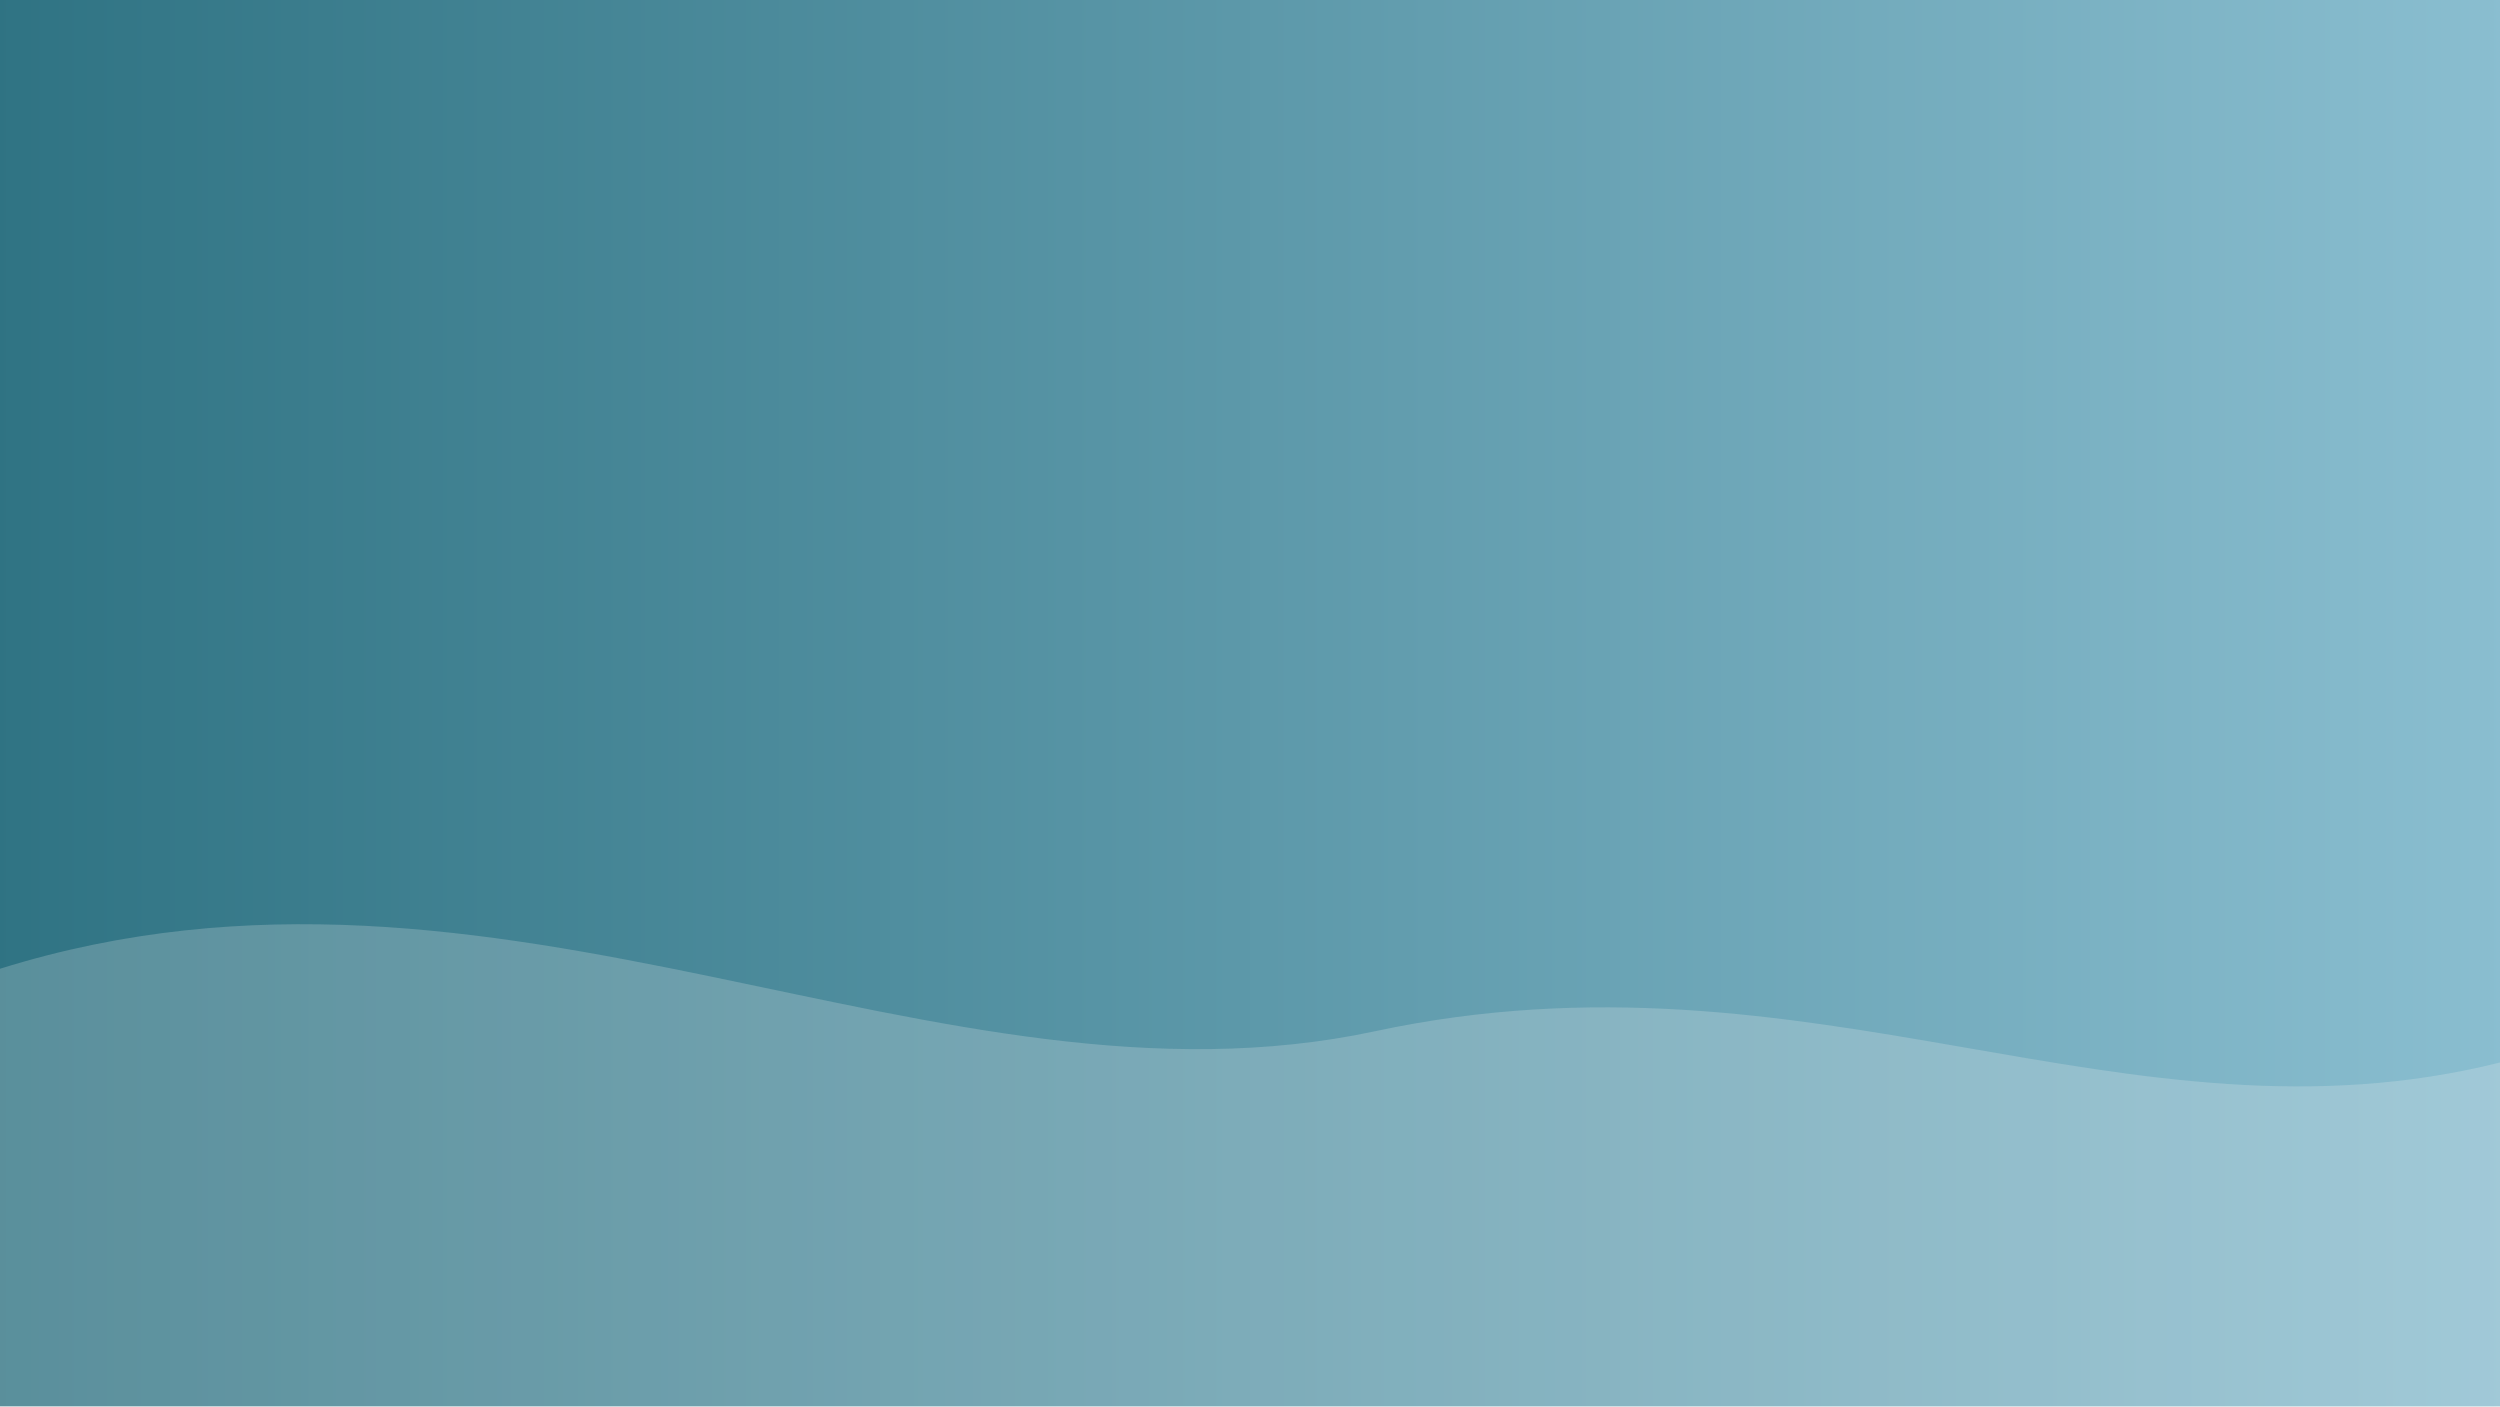
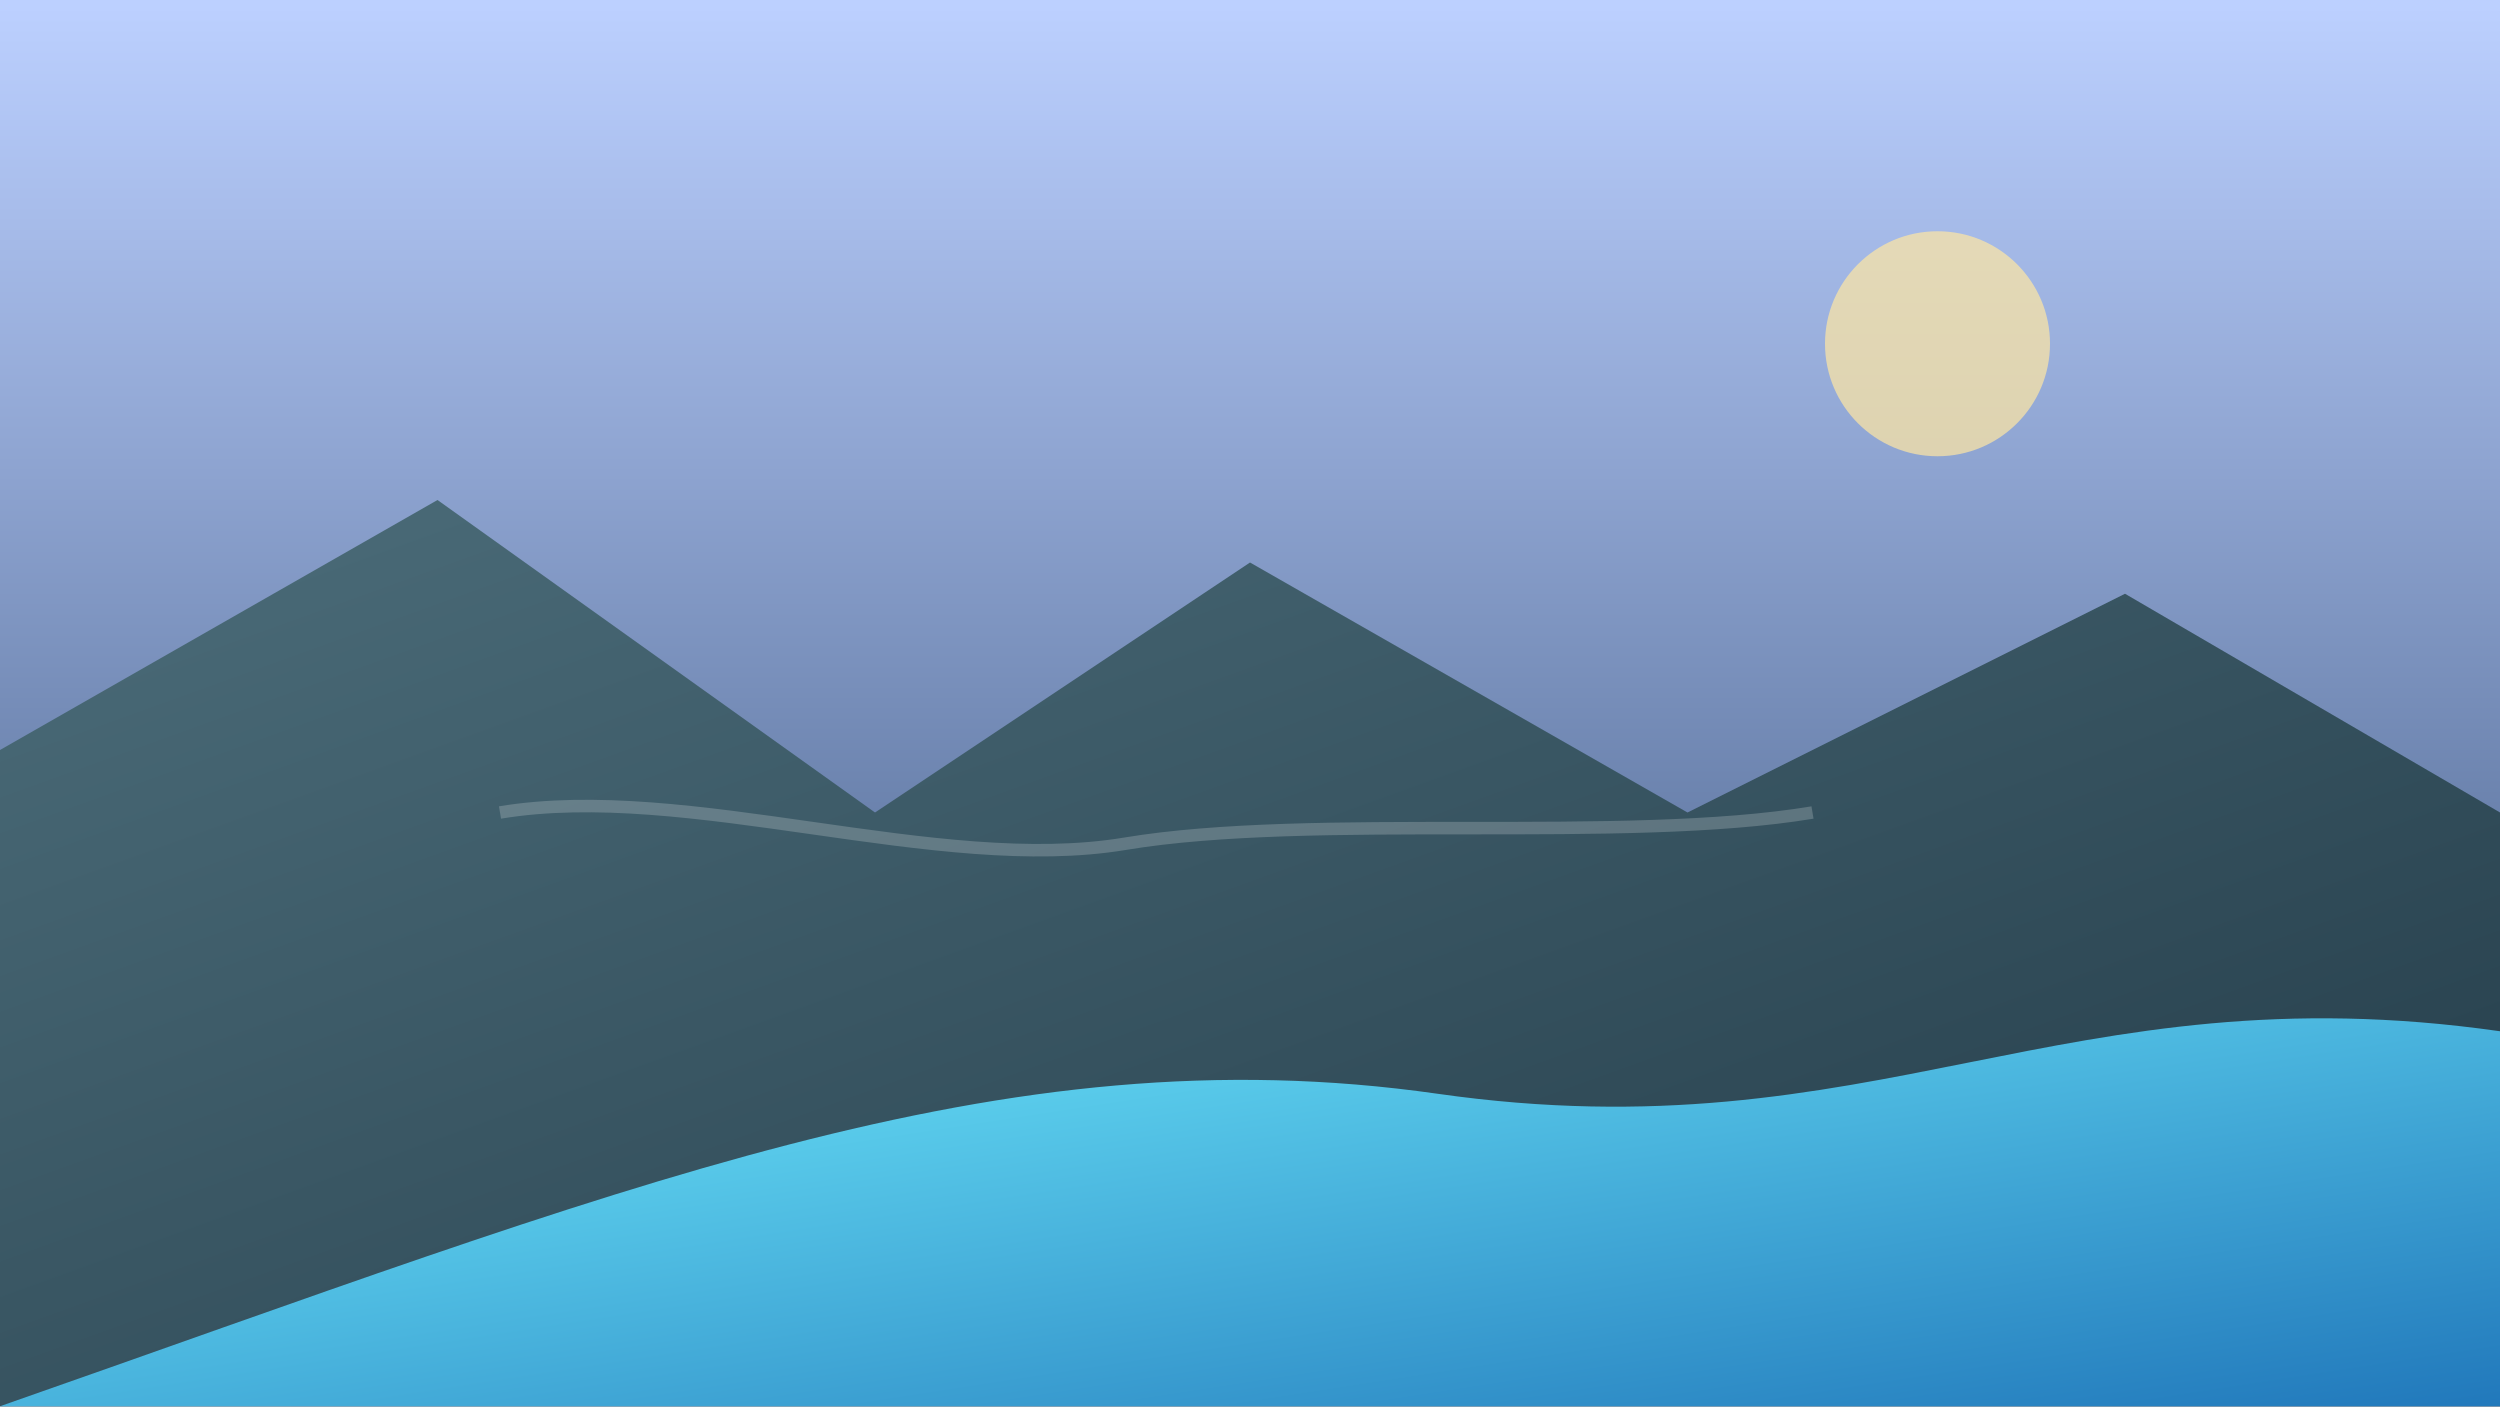
<svg xmlns="http://www.w3.org/2000/svg" viewBox="0 0 800 450">
  <defs>
-     <linearGradient id="gradient4" x1="0%" y1="50%" x2="100%" y2="50%">
-       <stop offset="0%" stop-color="#2f7383" />
-       <stop offset="100%" stop-color="#8abed0" />
+     <linearGradient id="sky4" x1="0%" y1="0%" x2="0%" y2="100%">
+       <stop offset="0%" stop-color="#bcd0ff" />
+       <stop offset="100%" stop-color="#304a72" />
+     </linearGradient>
+     <linearGradient id="mountain4" x1="0%" y1="0%" x2="100%" y2="100%">
+       <stop offset="0%" stop-color="#4c6d7a" />
+       <stop offset="100%" stop-color="#223a47" />
+     </linearGradient>
+     <linearGradient id="river4" x1="0%" y1="0%" x2="100%" y2="100%">
+       <stop offset="0%" stop-color="#71efff" />
+       <stop offset="100%" stop-color="#2178bb" />
    </linearGradient>
  </defs>
-   <rect width="800" height="450" fill="url(#gradient4)" />
-   <path d="M0,310 C160,260 300,360 440,330 C580,300 680,370 800,340 L800,450 L0,450 Z" fill="rgba(244,244,244,0.22)" />
+   <rect width="800" height="450" fill="url(#sky4)" />
+   <path d="M0,240 L140,160 L280,260 L400,180 L540,260 L680,190 L800,260 L800,450 L0,450 Z" fill="url(#mountain4)" />
+   <path d="M0,450 C200,380 320,330 460,350 C600,370 660,310 800,330 L800,450 Z" fill="url(#river4)" />
+   <path d="M160,260 C220,250 300,280 360,270 C420,260 520,270 580,260" stroke="#ffffff" stroke-width="4" opacity="0.2" fill="none" />
+   <circle cx="620" cy="110" r="36" fill="#ffe7a3" opacity="0.7" />
</svg>
